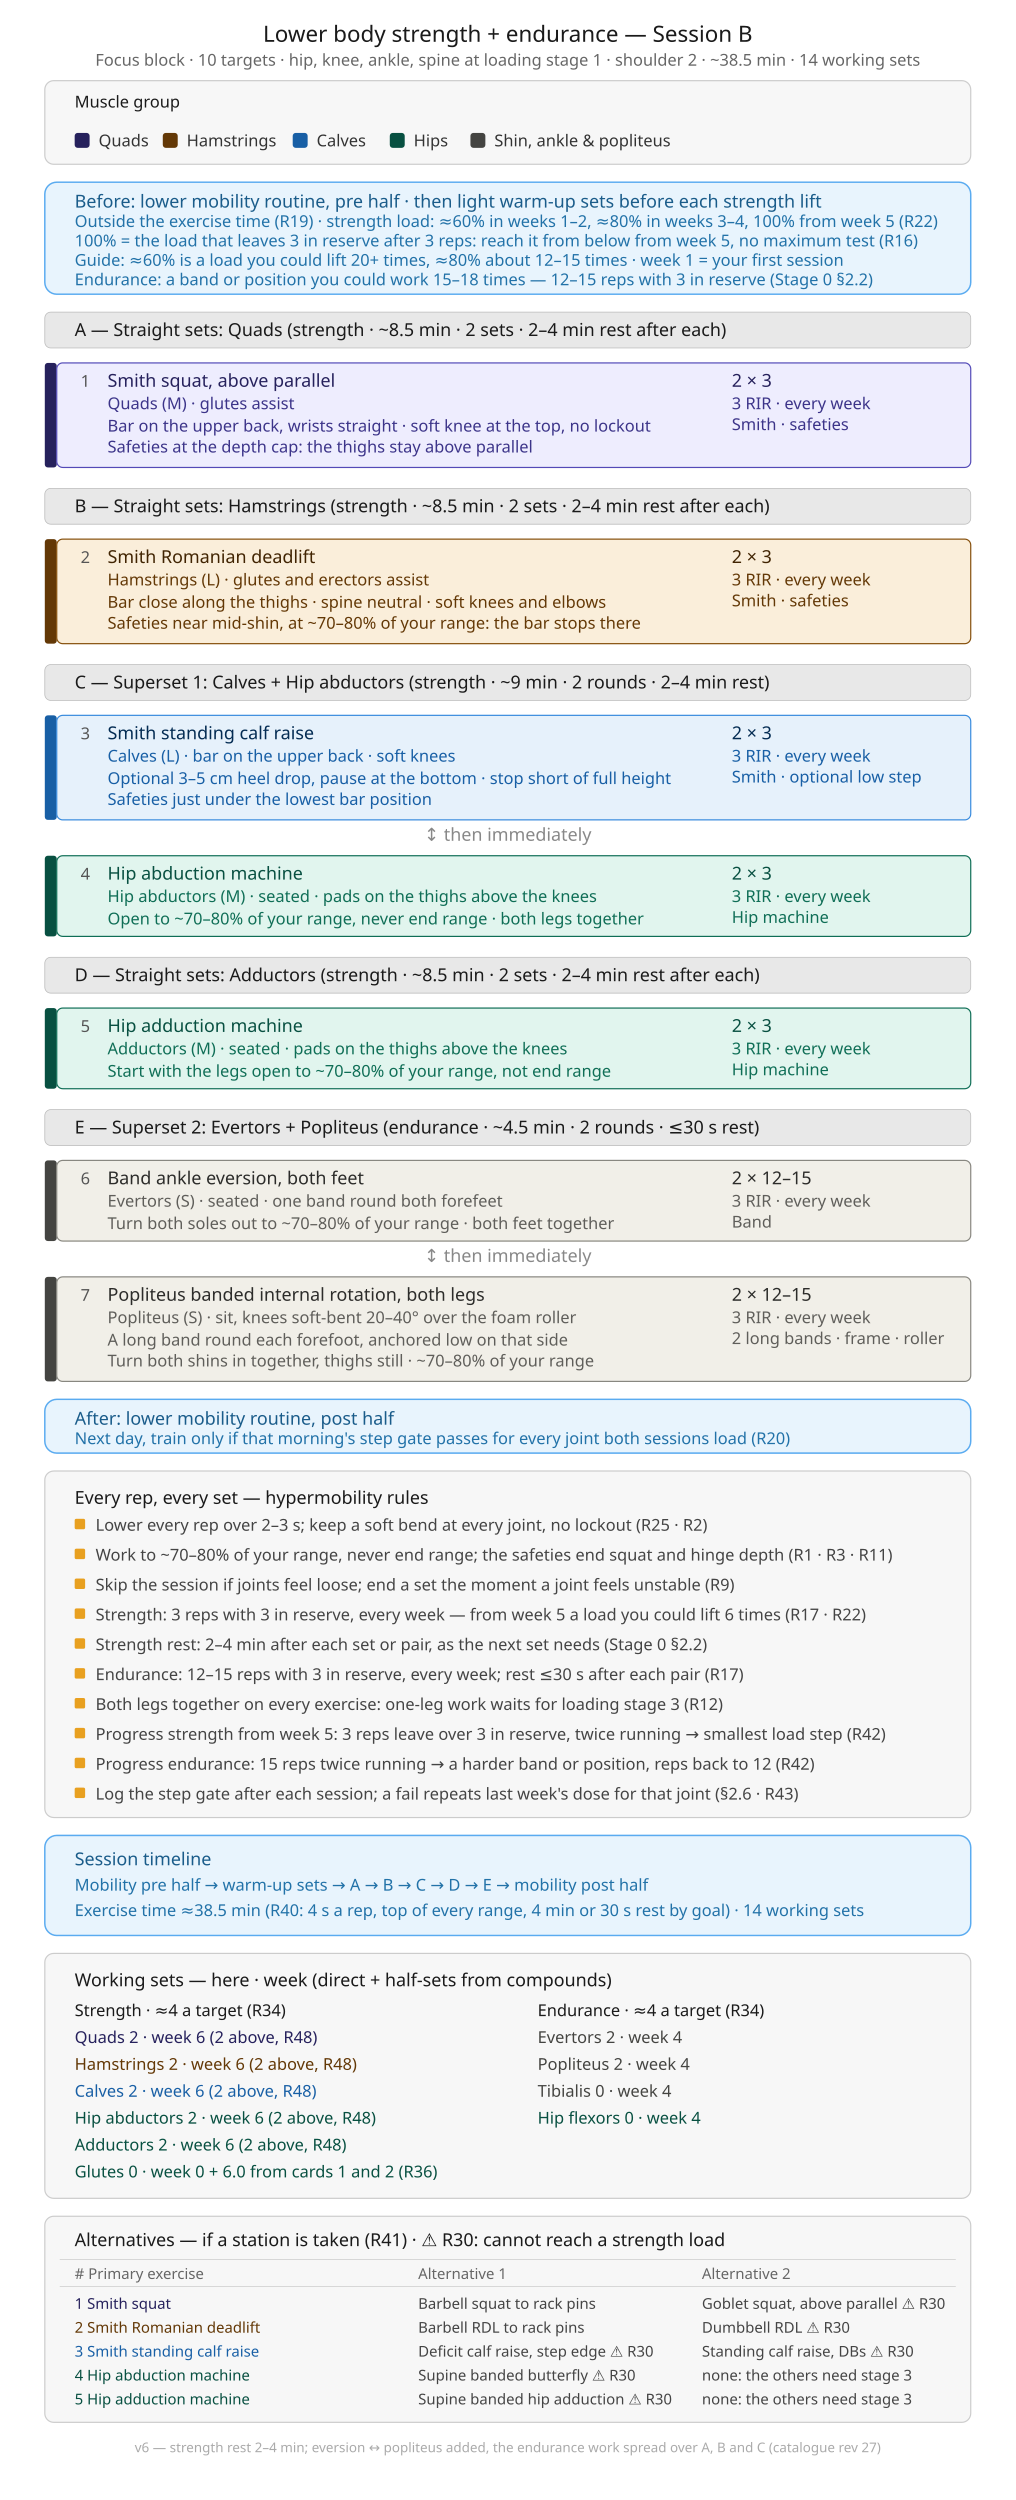
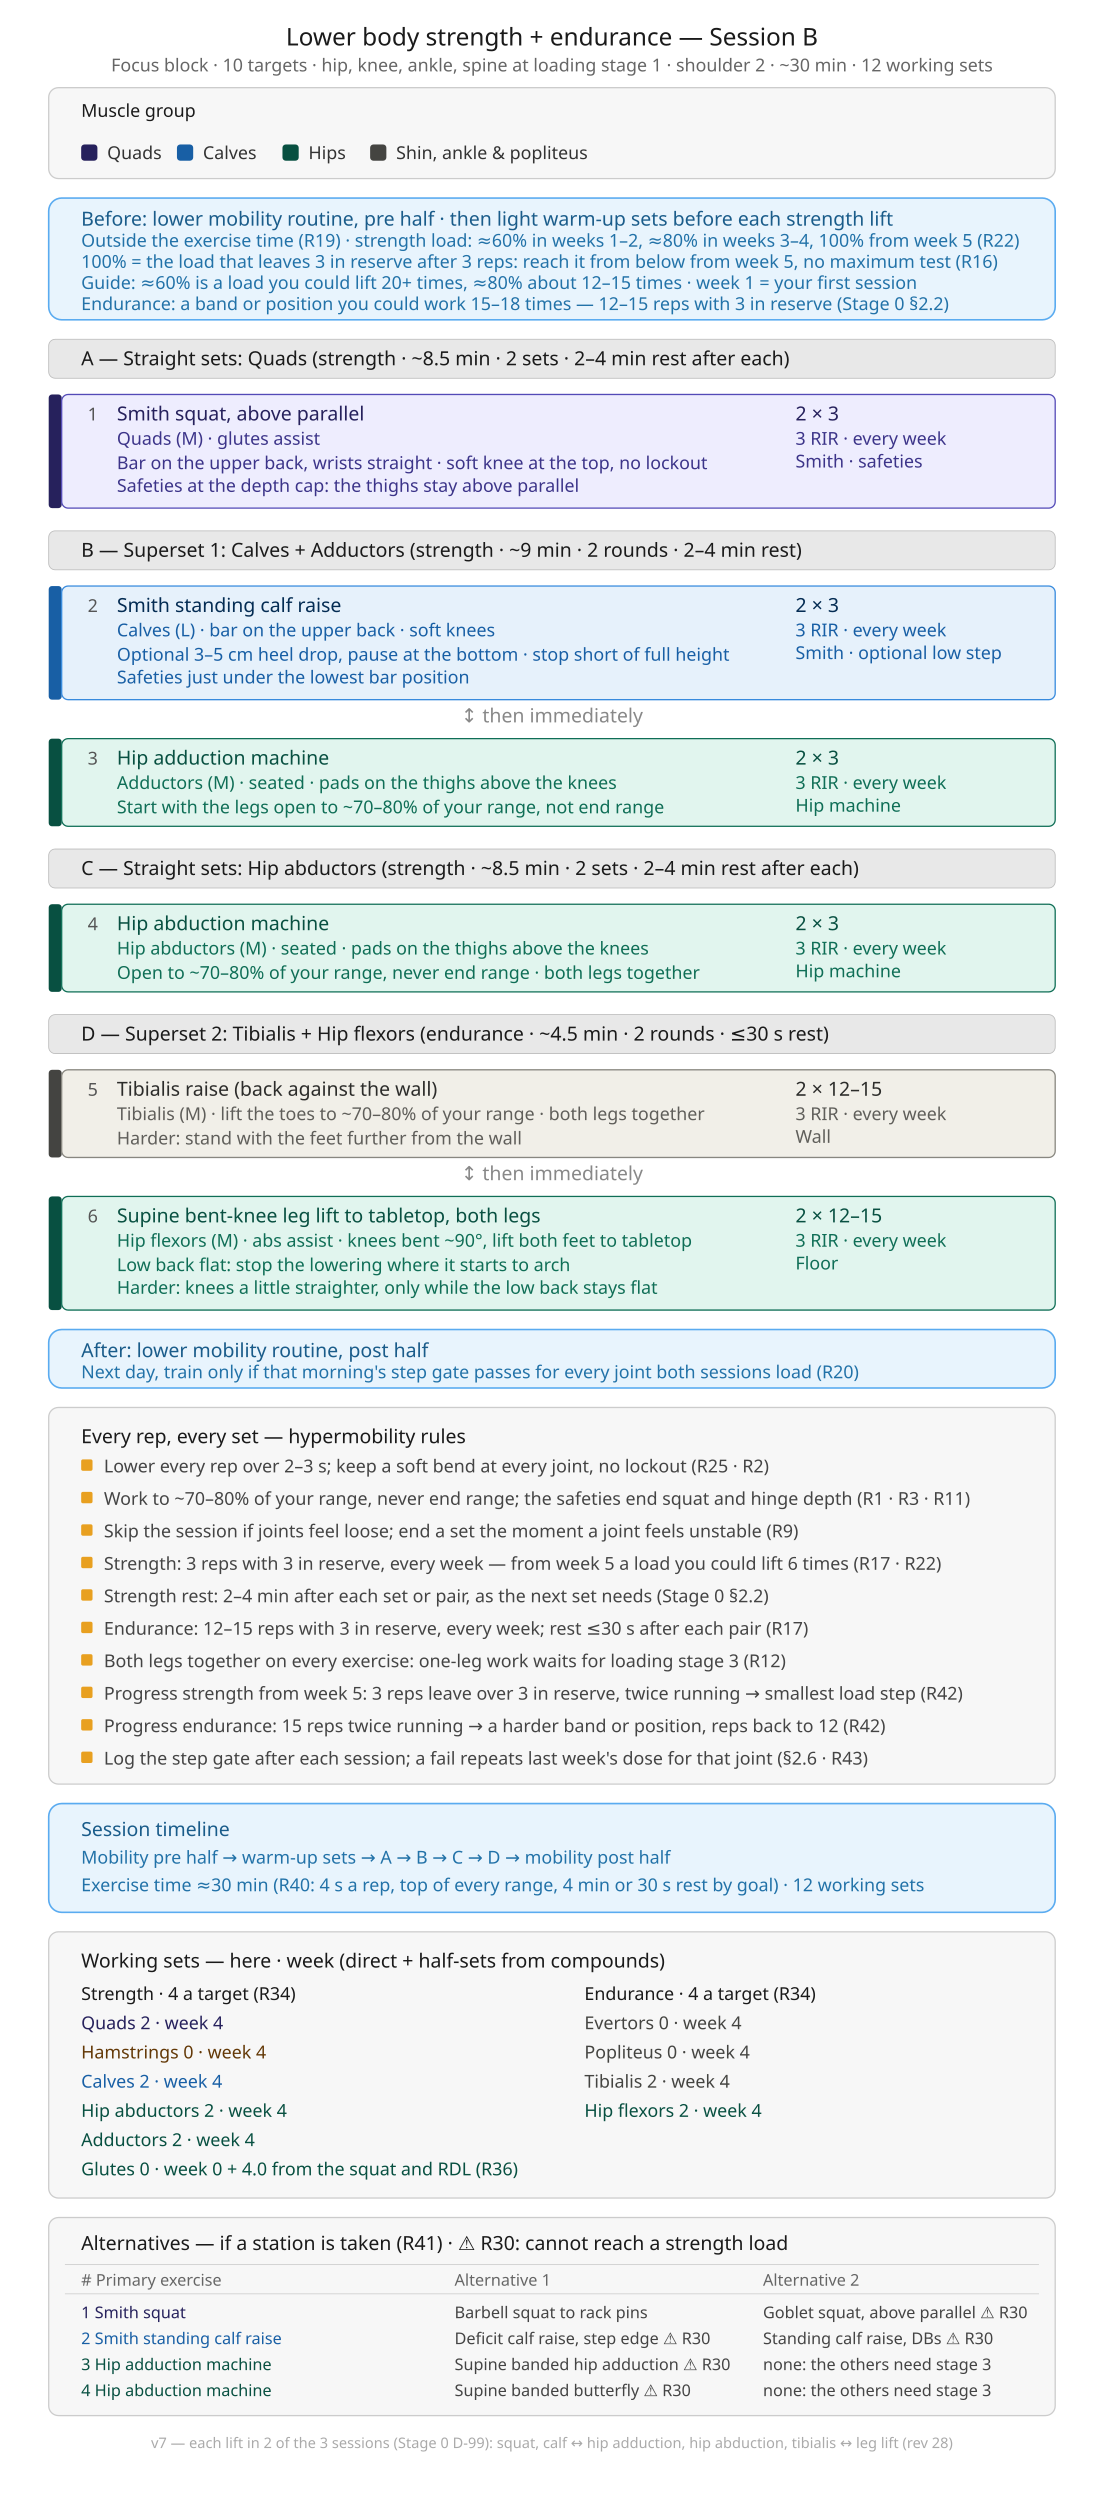
- <svg xmlns="http://www.w3.org/2000/svg" width="100%" viewBox="0 0 680 1674" style="font-family: sans-serif;">
+ <svg xmlns="http://www.w3.org/2000/svg" width="100%" viewBox="0 0 680 1540" style="font-family: sans-serif;">
  <text font-size="15" font-weight="500" fill="#1a1a1a" x="340" y="28" text-anchor="middle">Lower body strength + endurance — Session B</text>
-   <text font-size="11" fill="#666" x="340" y="44" text-anchor="middle">Focus block · 10 targets · hip, knee, ankle, spine at loading stage 1 · shoulder 2 · ~38.5 min · 14 working sets</text>
+   <text font-size="11" fill="#666" x="340" y="44" text-anchor="middle">Focus block · 10 targets · hip, knee, ankle, spine at loading stage 1 · shoulder 2 · ~30 min · 12 working sets</text>
  <rect x="30" y="54" width="620" height="56" rx="6" fill="#f7f7f7" stroke="#ccc" stroke-width="0.8" />
  <text font-size="11" font-weight="500" fill="#1a1a1a" x="50" y="72">Muscle group</text>
  <rect x="50" y="89" width="10" height="10" rx="2" fill="#26215c" />
  <text font-size="11" fill="#333" x="66" y="98">Quads</text>
-   <rect x="109" y="89" width="10" height="10" rx="2" fill="#633806" />
-   <text font-size="11" fill="#333" x="125" y="98">Hamstrings</text>
-   <rect x="196" y="89" width="10" height="10" rx="2" fill="#185fa5" />
-   <text font-size="11" fill="#333" x="212" y="98">Calves</text>
-   <rect x="261" y="89" width="10" height="10" rx="2" fill="#085041" />
-   <text font-size="11" fill="#333" x="277" y="98">Hips</text>
-   <rect x="315" y="89" width="10" height="10" rx="2" fill="#444441" />
-   <text font-size="11" fill="#333" x="331" y="98">Shin, ankle &amp; popliteus</text>
+   <rect x="109" y="89" width="10" height="10" rx="2" fill="#185fa5" />
+   <text font-size="11" fill="#333" x="125" y="98">Calves</text>
+   <rect x="174" y="89" width="10" height="10" rx="2" fill="#085041" />
+   <text font-size="11" fill="#333" x="190" y="98">Hips</text>
+   <rect x="228" y="89" width="10" height="10" rx="2" fill="#444441" />
+   <text font-size="11" fill="#333" x="244" y="98">Shin, ankle &amp; popliteus</text>
  <rect x="30" y="122" width="620" height="75" rx="8" fill="#e8f4fd" stroke="#5aabf0" stroke-width="1" />
  <text font-size="12" font-weight="500" fill="#1a5c8a" x="50" y="139">Before: lower mobility routine, pre half · then light warm-up sets before each strength lift</text>
  <text font-size="11" fill="#2272a8" x="50" y="152">Outside the exercise time (R19) · strength load: ≈60% in weeks 1–2, ≈80% in weeks 3–4, 100% from week 5 (R22)</text>
  <text font-size="11" fill="#2272a8" x="50" y="165">100% = the load that leaves 3 in reserve after 3 reps: reach it from below from week 5, no maximum test (R16)</text>
  <text font-size="11" fill="#2272a8" x="50" y="178">Guide: ≈60% is a load you could lift 20+ times, ≈80% about 12–15 times · week 1 = your first session</text>
  <text font-size="11" fill="#2272a8" x="50" y="191">Endurance: a band or position you could work 15–18 times — 12–15 reps with 3 in reserve (Stage 0 §2.2)</text>
  <rect x="30" y="209" width="620" height="24" rx="4" fill="#e8e8e8" stroke="#bbb" stroke-width="0.5" />
  <text font-size="12" font-weight="500" fill="#1a1a1a" x="50" y="225">A — Straight sets: Quads  (strength · ~8.5 min · 2 sets · 2–4 min rest after each)</text>
  <rect x="30" y="243" width="8" height="70" rx="2" fill="#26215c" />
  <rect x="38" y="243" width="612" height="70" rx="4" fill="#eeedfe" stroke="#534ab7" stroke-width="0.8" />
  <text font-size="11" font-weight="500" fill="#555" x="54" y="259">1</text>
  <text font-size="12" font-weight="500" fill="#26215c" x="72" y="259">Smith squat, above parallel</text>
  <text font-size="11" fill="#3c3489" x="72" y="274">Quads (M) · glutes assist</text>
  <text font-size="11" fill="#3c3489" x="72" y="289">Bar on the upper back, wrists straight · soft knee at the top, no lockout</text>
  <text font-size="11" fill="#3c3489" x="72" y="303">Safeties at the depth cap: the thighs stay above parallel</text>
  <text font-size="12" font-weight="500" fill="#26215c" x="490" y="259">2 × 3</text>
  <text font-size="11" fill="#3c3489" x="490" y="274">3 RIR · every week</text>
  <text font-size="11" fill="#3c3489" x="490" y="288">Smith · safeties</text>
  <rect x="30" y="327" width="620" height="24" rx="4" fill="#e8e8e8" stroke="#bbb" stroke-width="0.5" />
-   <text font-size="12" font-weight="500" fill="#1a1a1a" x="50" y="343">B — Straight sets: Hamstrings  (strength · ~8.5 min · 2 sets · 2–4 min rest after each)</text>
-   <rect x="30" y="361" width="8" height="70" rx="2" fill="#633806" />
-   <rect x="38" y="361" width="612" height="70" rx="4" fill="#faeeda" stroke="#854f0b" stroke-width="0.8" />
+   <text font-size="12" font-weight="500" fill="#1a1a1a" x="50" y="343">B — Superset 1: Calves + Adductors  (strength · ~9 min · 2 rounds · 2–4 min rest)</text>
+   <rect x="30" y="361" width="8" height="70" rx="2" fill="#185fa5" />
+   <rect x="38" y="361" width="612" height="70" rx="4" fill="#e6f1fb" stroke="#378add" stroke-width="0.8" />
  <text font-size="11" font-weight="500" fill="#555" x="54" y="377">2</text>
-   <text font-size="12" font-weight="500" fill="#412402" x="72" y="377">Smith Romanian deadlift</text>
-   <text font-size="11" fill="#633806" x="72" y="392">Hamstrings (L) · glutes and erectors assist</text>
-   <text font-size="11" fill="#633806" x="72" y="407">Bar close along the thighs · spine neutral · soft knees and elbows</text>
-   <text font-size="11" fill="#633806" x="72" y="421">Safeties near mid-shin, at ~70–80% of your range: the bar stops there</text>
-   <text font-size="12" font-weight="500" fill="#412402" x="490" y="377">2 × 3</text>
-   <text font-size="11" fill="#633806" x="490" y="392">3 RIR · every week</text>
-   <text font-size="11" fill="#633806" x="490" y="406">Smith · safeties</text>
-   <rect x="30" y="445" width="620" height="24" rx="4" fill="#e8e8e8" stroke="#bbb" stroke-width="0.5" />
-   <text font-size="12" font-weight="500" fill="#1a1a1a" x="50" y="461">C — Superset 1: Calves + Hip abductors  (strength · ~9 min · 2 rounds · 2–4 min rest)</text>
-   <rect x="30" y="479" width="8" height="70" rx="2" fill="#185fa5" />
-   <rect x="38" y="479" width="612" height="70" rx="4" fill="#e6f1fb" stroke="#378add" stroke-width="0.8" />
-   <text font-size="11" font-weight="500" fill="#555" x="54" y="495">3</text>
-   <text font-size="12" font-weight="500" fill="#042c53" x="72" y="495">Smith standing calf raise</text>
-   <text font-size="11" fill="#185fa5" x="72" y="510">Calves (L) · bar on the upper back · soft knees</text>
-   <text font-size="11" fill="#185fa5" x="72" y="525">Optional 3–5 cm heel drop, pause at the bottom · stop short of full height</text>
-   <text font-size="11" fill="#185fa5" x="72" y="539">Safeties just under the lowest bar position</text>
-   <text font-size="12" font-weight="500" fill="#042c53" x="490" y="495">2 × 3</text>
-   <text font-size="11" fill="#185fa5" x="490" y="510">3 RIR · every week</text>
-   <text font-size="11" fill="#185fa5" x="490" y="524">Smith · optional low step</text>
-   <text font-size="12" fill="#888" x="340" y="563" text-anchor="middle">↕ then immediately</text>
-   <rect x="30" y="573" width="8" height="54" rx="2" fill="#085041" />
-   <rect x="38" y="573" width="612" height="54" rx="4" fill="#e1f5ee" stroke="#0f6e56" stroke-width="0.8" />
-   <text font-size="11" font-weight="500" fill="#555" x="54" y="589">4</text>
-   <text font-size="12" font-weight="500" fill="#085041" x="72" y="589">Hip abduction machine</text>
-   <text font-size="11" fill="#0f6e56" x="72" y="604">Hip abductors (M) · seated · pads on the thighs above the knees</text>
-   <text font-size="11" fill="#0f6e56" x="72" y="619">Open to ~70–80% of your range, never end range · both legs together</text>
-   <text font-size="12" font-weight="500" fill="#085041" x="490" y="589">2 × 3</text>
-   <text font-size="11" fill="#0f6e56" x="490" y="604">3 RIR · every week</text>
-   <text font-size="11" fill="#0f6e56" x="490" y="618">Hip machine</text>
-   <rect x="30" y="641" width="620" height="24" rx="4" fill="#e8e8e8" stroke="#bbb" stroke-width="0.5" />
-   <text font-size="12" font-weight="500" fill="#1a1a1a" x="50" y="657">D — Straight sets: Adductors  (strength · ~8.5 min · 2 sets · 2–4 min rest after each)</text>
-   <rect x="30" y="675" width="8" height="54" rx="2" fill="#085041" />
-   <rect x="38" y="675" width="612" height="54" rx="4" fill="#e1f5ee" stroke="#0f6e56" stroke-width="0.8" />
-   <text font-size="11" font-weight="500" fill="#555" x="54" y="691">5</text>
-   <text font-size="12" font-weight="500" fill="#085041" x="72" y="691">Hip adduction machine</text>
-   <text font-size="11" fill="#0f6e56" x="72" y="706">Adductors (M) · seated · pads on the thighs above the knees</text>
-   <text font-size="11" fill="#0f6e56" x="72" y="721">Start with the legs open to ~70–80% of your range, not end range</text>
-   <text font-size="12" font-weight="500" fill="#085041" x="490" y="691">2 × 3</text>
-   <text font-size="11" fill="#0f6e56" x="490" y="706">3 RIR · every week</text>
-   <text font-size="11" fill="#0f6e56" x="490" y="720">Hip machine</text>
-   <rect x="30" y="743" width="620" height="24" rx="4" fill="#e8e8e8" stroke="#bbb" stroke-width="0.5" />
-   <text font-size="12" font-weight="500" fill="#1a1a1a" x="50" y="759">E — Superset 2: Evertors + Popliteus  (endurance · ~4.5 min · 2 rounds · ≤30 s rest)</text>
-   <rect x="30" y="777" width="8" height="54" rx="2" fill="#444441" />
-   <rect x="38" y="777" width="612" height="54" rx="4" fill="#f1efe8" stroke="#888780" stroke-width="0.8" />
-   <text font-size="11" font-weight="500" fill="#555" x="54" y="793">6</text>
-   <text font-size="12" font-weight="500" fill="#2c2c2a" x="72" y="793">Band ankle eversion, both feet</text>
-   <text font-size="11" fill="#5f5e5a" x="72" y="808">Evertors (S) · seated · one band round both forefeet</text>
-   <text font-size="11" fill="#5f5e5a" x="72" y="823">Turn both soles out to ~70–80% of your range · both feet together</text>
-   <text font-size="12" font-weight="500" fill="#2c2c2a" x="490" y="793">2 × 12–15</text>
-   <text font-size="11" fill="#5f5e5a" x="490" y="808">3 RIR · every week</text>
-   <text font-size="11" fill="#5f5e5a" x="490" y="822">Band</text>
-   <text font-size="12" fill="#888" x="340" y="845" text-anchor="middle">↕ then immediately</text>
-   <rect x="30" y="855" width="8" height="70" rx="2" fill="#444441" />
-   <rect x="38" y="855" width="612" height="70" rx="4" fill="#f1efe8" stroke="#888780" stroke-width="0.8" />
-   <text font-size="11" font-weight="500" fill="#555" x="54" y="871">7</text>
-   <text font-size="12" font-weight="500" fill="#2c2c2a" x="72" y="871">Popliteus banded internal rotation, both legs</text>
-   <text font-size="11" fill="#5f5e5a" x="72" y="886">Popliteus (S) · sit, knees soft-bent 20–40° over the foam roller</text>
-   <text font-size="11" fill="#5f5e5a" x="72" y="901">A long band round each forefoot, anchored low on that side</text>
-   <text font-size="11" fill="#5f5e5a" x="72" y="915">Turn both shins in together, thighs still · ~70–80% of your range</text>
-   <text font-size="12" font-weight="500" fill="#2c2c2a" x="490" y="871">2 × 12–15</text>
-   <text font-size="11" fill="#5f5e5a" x="490" y="886">3 RIR · every week</text>
-   <text font-size="11" fill="#5f5e5a" x="490" y="900">2 long bands · frame · roller</text>
-   <rect x="30" y="937" width="620" height="36" rx="8" fill="#e8f4fd" stroke="#5aabf0" stroke-width="1" />
-   <text font-size="12" font-weight="500" fill="#1a5c8a" x="50" y="954">After: lower mobility routine, post half</text>
-   <text font-size="11" fill="#2272a8" x="50" y="967">Next day, train only if that morning's step gate passes for every joint both sessions load (R20)</text>
-   <rect x="30" y="985" width="620" height="232" rx="6" fill="#f7f7f7" stroke="#ccc" stroke-width="0.8" />
-   <text font-size="12" font-weight="500" fill="#1a1a1a" x="50" y="1007">Every rep, every set — hypermobility rules</text>
-   <rect x="50" y="1017" width="7" height="7" rx="1" fill="#e8a020" />
-   <text font-size="11" fill="#444" x="64" y="1025">Lower every rep over 2–3 s; keep a soft bend at every joint, no lockout (R25 · R2)</text>
-   <rect x="50" y="1037" width="7" height="7" rx="1" fill="#e8a020" />
-   <text font-size="11" fill="#444" x="64" y="1045">Work to ~70–80% of your range, never end range; the safeties end squat and hinge depth (R1 · R3 · R11)</text>
-   <rect x="50" y="1057" width="7" height="7" rx="1" fill="#e8a020" />
-   <text font-size="11" fill="#444" x="64" y="1065">Skip the session if joints feel loose; end a set the moment a joint feels unstable (R9)</text>
-   <rect x="50" y="1077" width="7" height="7" rx="1" fill="#e8a020" />
-   <text font-size="11" fill="#444" x="64" y="1085">Strength: 3 reps with 3 in reserve, every week — from week 5 a load you could lift 6 times (R17 · R22)</text>
-   <rect x="50" y="1097" width="7" height="7" rx="1" fill="#e8a020" />
-   <text font-size="11" fill="#444" x="64" y="1105">Strength rest: 2–4 min after each set or pair, as the next set needs (Stage 0 §2.2)</text>
-   <rect x="50" y="1117" width="7" height="7" rx="1" fill="#e8a020" />
-   <text font-size="11" fill="#444" x="64" y="1125">Endurance: 12–15 reps with 3 in reserve, every week; rest ≤30 s after each pair (R17)</text>
-   <rect x="50" y="1137" width="7" height="7" rx="1" fill="#e8a020" />
-   <text font-size="11" fill="#444" x="64" y="1145">Both legs together on every exercise: one-leg work waits for loading stage 3 (R12)</text>
-   <rect x="50" y="1157" width="7" height="7" rx="1" fill="#e8a020" />
-   <text font-size="11" fill="#444" x="64" y="1165">Progress strength from week 5: 3 reps leave over 3 in reserve, twice running → smallest load step (R42)</text>
-   <rect x="50" y="1177" width="7" height="7" rx="1" fill="#e8a020" />
-   <text font-size="11" fill="#444" x="64" y="1185">Progress endurance: 15 reps twice running → a harder band or position, reps back to 12 (R42)</text>
-   <rect x="50" y="1197" width="7" height="7" rx="1" fill="#e8a020" />
-   <text font-size="11" fill="#444" x="64" y="1205">Log the step gate after each session; a fail repeats last week's dose for that joint (§2.6 · R43)</text>
-   <rect x="30" y="1229" width="620" height="67" rx="8" fill="#e8f4fd" stroke="#5aabf0" stroke-width="1" />
-   <text font-size="12" font-weight="500" fill="#1a5c8a" x="50" y="1249">Session timeline</text>
-   <text font-size="11" fill="#2272a8" x="50" y="1266">Mobility pre half → warm-up sets → A → B → C → D → E → mobility post half</text>
-   <text font-size="11" fill="#2272a8" x="50" y="1283">Exercise time ≈38.5 min (R40: 4 s a rep, top of every range, 4 min or 30 s rest by goal) · 14 working sets</text>
-   <rect x="30" y="1308" width="620" height="164" rx="6" fill="#f7f7f7" stroke="#ccc" stroke-width="0.8" />
-   <text font-size="12" font-weight="500" fill="#1a1a1a" x="50" y="1330">Working sets — here · week (direct + half-sets from compounds)</text>
-   <text font-size="11" fill="#1a1a1a" x="50" y="1350">Strength · ≈4 a target (R34)</text>
-   <text font-size="11" fill="#26215c" x="50" y="1368">Quads 2 · week 6 (2 above, R48)</text>
-   <text font-size="11" fill="#633806" x="50" y="1386">Hamstrings 2 · week 6 (2 above, R48)</text>
-   <text font-size="11" fill="#185fa5" x="50" y="1404">Calves 2 · week 6 (2 above, R48)</text>
-   <text font-size="11" fill="#085041" x="50" y="1422">Hip abductors 2 · week 6 (2 above, R48)</text>
-   <text font-size="11" fill="#085041" x="50" y="1440">Adductors 2 · week 6 (2 above, R48)</text>
-   <text font-size="11" fill="#085041" x="50" y="1458">Glutes 0 · week 0 + 6.0 from cards 1 and 2 (R36)</text>
-   <text font-size="11" fill="#1a1a1a" x="360" y="1350">Endurance · ≈4 a target (R34)</text>
-   <text font-size="11" fill="#444441" x="360" y="1368">Evertors 2 · week 4</text>
-   <text font-size="11" fill="#444441" x="360" y="1386">Popliteus 2 · week 4</text>
-   <text font-size="11" fill="#444441" x="360" y="1404">Tibialis 0 · week 4</text>
-   <text font-size="11" fill="#085041" x="360" y="1422">Hip flexors 0 · week 4</text>
-   <rect x="30" y="1484" width="620" height="138" rx="6" fill="#f7f7f7" stroke="#ccc" stroke-width="0.8" />
-   <text font-size="12" font-weight="500" fill="#1a1a1a" x="50" y="1504">Alternatives — if a station is taken (R41) · ⚠ R30: cannot reach a strength load</text>
-   <line x1="40" y1="1513" x2="640" y2="1513" stroke="#ccc" stroke-width="0.5" />
-   <text font-size="10" font-weight="500" fill="#666" x="50" y="1526">#  Primary exercise</text>
-   <text font-size="10" font-weight="500" fill="#666" x="280" y="1526">Alternative 1</text>
-   <text font-size="10" font-weight="500" fill="#666" x="470" y="1526">Alternative 2</text>
-   <line x1="40" y1="1531" x2="640" y2="1531" stroke="#ccc" stroke-width="0.5" />
-   <text font-size="10" fill="#26215c" x="50" y="1546">1  Smith squat</text>
-   <text font-size="10" fill="#444" x="280" y="1546">Barbell squat to rack pins</text>
-   <text font-size="10" fill="#444" x="470" y="1546">Goblet squat, above parallel ⚠ R30</text>
-   <text font-size="10" fill="#633806" x="50" y="1562">2  Smith Romanian deadlift</text>
-   <text font-size="10" fill="#444" x="280" y="1562">Barbell RDL to rack pins</text>
-   <text font-size="10" fill="#444" x="470" y="1562">Dumbbell RDL ⚠ R30</text>
-   <text font-size="10" fill="#185fa5" x="50" y="1578">3  Smith standing calf raise</text>
-   <text font-size="10" fill="#444" x="280" y="1578">Deficit calf raise, step edge ⚠ R30</text>
-   <text font-size="10" fill="#444" x="470" y="1578">Standing calf raise, DBs ⚠ R30</text>
-   <text font-size="10" fill="#085041" x="50" y="1594">4  Hip abduction machine</text>
-   <text font-size="10" fill="#444" x="280" y="1594">Supine banded butterfly ⚠ R30</text>
-   <text font-size="10" fill="#444" x="470" y="1594">none: the others need stage 3</text>
-   <text font-size="10" fill="#085041" x="50" y="1610">5  Hip adduction machine</text>
-   <text font-size="10" fill="#444" x="280" y="1610">Supine banded hip adduction ⚠ R30</text>
-   <text font-size="10" fill="#444" x="470" y="1610">none: the others need stage 3</text>
-   <text font-size="9" fill="#aaa" x="340" y="1642" text-anchor="middle">v6 — strength rest 2–4 min; eversion ↔ popliteus added, the endurance work spread over A, B and C (catalogue rev 27)</text>
+   <text font-size="12" font-weight="500" fill="#042c53" x="72" y="377">Smith standing calf raise</text>
+   <text font-size="11" fill="#185fa5" x="72" y="392">Calves (L) · bar on the upper back · soft knees</text>
+   <text font-size="11" fill="#185fa5" x="72" y="407">Optional 3–5 cm heel drop, pause at the bottom · stop short of full height</text>
+   <text font-size="11" fill="#185fa5" x="72" y="421">Safeties just under the lowest bar position</text>
+   <text font-size="12" font-weight="500" fill="#042c53" x="490" y="377">2 × 3</text>
+   <text font-size="11" fill="#185fa5" x="490" y="392">3 RIR · every week</text>
+   <text font-size="11" fill="#185fa5" x="490" y="406">Smith · optional low step</text>
+   <text font-size="12" fill="#888" x="340" y="445" text-anchor="middle">↕ then immediately</text>
+   <rect x="30" y="455" width="8" height="54" rx="2" fill="#085041" />
+   <rect x="38" y="455" width="612" height="54" rx="4" fill="#e1f5ee" stroke="#0f6e56" stroke-width="0.8" />
+   <text font-size="11" font-weight="500" fill="#555" x="54" y="471">3</text>
+   <text font-size="12" font-weight="500" fill="#085041" x="72" y="471">Hip adduction machine</text>
+   <text font-size="11" fill="#0f6e56" x="72" y="486">Adductors (M) · seated · pads on the thighs above the knees</text>
+   <text font-size="11" fill="#0f6e56" x="72" y="501">Start with the legs open to ~70–80% of your range, not end range</text>
+   <text font-size="12" font-weight="500" fill="#085041" x="490" y="471">2 × 3</text>
+   <text font-size="11" fill="#0f6e56" x="490" y="486">3 RIR · every week</text>
+   <text font-size="11" fill="#0f6e56" x="490" y="500">Hip machine</text>
+   <rect x="30" y="523" width="620" height="24" rx="4" fill="#e8e8e8" stroke="#bbb" stroke-width="0.5" />
+   <text font-size="12" font-weight="500" fill="#1a1a1a" x="50" y="539">C — Straight sets: Hip abductors  (strength · ~8.5 min · 2 sets · 2–4 min rest after each)</text>
+   <rect x="30" y="557" width="8" height="54" rx="2" fill="#085041" />
+   <rect x="38" y="557" width="612" height="54" rx="4" fill="#e1f5ee" stroke="#0f6e56" stroke-width="0.8" />
+   <text font-size="11" font-weight="500" fill="#555" x="54" y="573">4</text>
+   <text font-size="12" font-weight="500" fill="#085041" x="72" y="573">Hip abduction machine</text>
+   <text font-size="11" fill="#0f6e56" x="72" y="588">Hip abductors (M) · seated · pads on the thighs above the knees</text>
+   <text font-size="11" fill="#0f6e56" x="72" y="603">Open to ~70–80% of your range, never end range · both legs together</text>
+   <text font-size="12" font-weight="500" fill="#085041" x="490" y="573">2 × 3</text>
+   <text font-size="11" fill="#0f6e56" x="490" y="588">3 RIR · every week</text>
+   <text font-size="11" fill="#0f6e56" x="490" y="602">Hip machine</text>
+   <rect x="30" y="625" width="620" height="24" rx="4" fill="#e8e8e8" stroke="#bbb" stroke-width="0.5" />
+   <text font-size="12" font-weight="500" fill="#1a1a1a" x="50" y="641">D — Superset 2: Tibialis + Hip flexors  (endurance · ~4.5 min · 2 rounds · ≤30 s rest)</text>
+   <rect x="30" y="659" width="8" height="54" rx="2" fill="#444441" />
+   <rect x="38" y="659" width="612" height="54" rx="4" fill="#f1efe8" stroke="#888780" stroke-width="0.8" />
+   <text font-size="11" font-weight="500" fill="#555" x="54" y="675">5</text>
+   <text font-size="12" font-weight="500" fill="#2c2c2a" x="72" y="675">Tibialis raise (back against the wall)</text>
+   <text font-size="11" fill="#5f5e5a" x="72" y="690">Tibialis (M) · lift the toes to ~70–80% of your range · both legs together</text>
+   <text font-size="11" fill="#5f5e5a" x="72" y="705">Harder: stand with the feet further from the wall</text>
+   <text font-size="12" font-weight="500" fill="#2c2c2a" x="490" y="675">2 × 12–15</text>
+   <text font-size="11" fill="#5f5e5a" x="490" y="690">3 RIR · every week</text>
+   <text font-size="11" fill="#5f5e5a" x="490" y="704">Wall</text>
+   <text font-size="12" fill="#888" x="340" y="727" text-anchor="middle">↕ then immediately</text>
+   <rect x="30" y="737" width="8" height="70" rx="2" fill="#085041" />
+   <rect x="38" y="737" width="612" height="70" rx="4" fill="#e1f5ee" stroke="#0f6e56" stroke-width="0.8" />
+   <text font-size="11" font-weight="500" fill="#555" x="54" y="753">6</text>
+   <text font-size="12" font-weight="500" fill="#085041" x="72" y="753">Supine bent-knee leg lift to tabletop, both legs</text>
+   <text font-size="11" fill="#0f6e56" x="72" y="768">Hip flexors (M) · abs assist · knees bent ~90°, lift both feet to tabletop</text>
+   <text font-size="11" fill="#0f6e56" x="72" y="783">Low back flat: stop the lowering where it starts to arch</text>
+   <text font-size="11" fill="#0f6e56" x="72" y="797">Harder: knees a little straighter, only while the low back stays flat</text>
+   <text font-size="12" font-weight="500" fill="#085041" x="490" y="753">2 × 12–15</text>
+   <text font-size="11" fill="#0f6e56" x="490" y="768">3 RIR · every week</text>
+   <text font-size="11" fill="#0f6e56" x="490" y="782">Floor</text>
+   <rect x="30" y="819" width="620" height="36" rx="8" fill="#e8f4fd" stroke="#5aabf0" stroke-width="1" />
+   <text font-size="12" font-weight="500" fill="#1a5c8a" x="50" y="836">After: lower mobility routine, post half</text>
+   <text font-size="11" fill="#2272a8" x="50" y="849">Next day, train only if that morning's step gate passes for every joint both sessions load (R20)</text>
+   <rect x="30" y="867" width="620" height="232" rx="6" fill="#f7f7f7" stroke="#ccc" stroke-width="0.8" />
+   <text font-size="12" font-weight="500" fill="#1a1a1a" x="50" y="889">Every rep, every set — hypermobility rules</text>
+   <rect x="50" y="899" width="7" height="7" rx="1" fill="#e8a020" />
+   <text font-size="11" fill="#444" x="64" y="907">Lower every rep over 2–3 s; keep a soft bend at every joint, no lockout (R25 · R2)</text>
+   <rect x="50" y="919" width="7" height="7" rx="1" fill="#e8a020" />
+   <text font-size="11" fill="#444" x="64" y="927">Work to ~70–80% of your range, never end range; the safeties end squat and hinge depth (R1 · R3 · R11)</text>
+   <rect x="50" y="939" width="7" height="7" rx="1" fill="#e8a020" />
+   <text font-size="11" fill="#444" x="64" y="947">Skip the session if joints feel loose; end a set the moment a joint feels unstable (R9)</text>
+   <rect x="50" y="959" width="7" height="7" rx="1" fill="#e8a020" />
+   <text font-size="11" fill="#444" x="64" y="967">Strength: 3 reps with 3 in reserve, every week — from week 5 a load you could lift 6 times (R17 · R22)</text>
+   <rect x="50" y="979" width="7" height="7" rx="1" fill="#e8a020" />
+   <text font-size="11" fill="#444" x="64" y="987">Strength rest: 2–4 min after each set or pair, as the next set needs (Stage 0 §2.2)</text>
+   <rect x="50" y="999" width="7" height="7" rx="1" fill="#e8a020" />
+   <text font-size="11" fill="#444" x="64" y="1007">Endurance: 12–15 reps with 3 in reserve, every week; rest ≤30 s after each pair (R17)</text>
+   <rect x="50" y="1019" width="7" height="7" rx="1" fill="#e8a020" />
+   <text font-size="11" fill="#444" x="64" y="1027">Both legs together on every exercise: one-leg work waits for loading stage 3 (R12)</text>
+   <rect x="50" y="1039" width="7" height="7" rx="1" fill="#e8a020" />
+   <text font-size="11" fill="#444" x="64" y="1047">Progress strength from week 5: 3 reps leave over 3 in reserve, twice running → smallest load step (R42)</text>
+   <rect x="50" y="1059" width="7" height="7" rx="1" fill="#e8a020" />
+   <text font-size="11" fill="#444" x="64" y="1067">Progress endurance: 15 reps twice running → a harder band or position, reps back to 12 (R42)</text>
+   <rect x="50" y="1079" width="7" height="7" rx="1" fill="#e8a020" />
+   <text font-size="11" fill="#444" x="64" y="1087">Log the step gate after each session; a fail repeats last week's dose for that joint (§2.6 · R43)</text>
+   <rect x="30" y="1111" width="620" height="67" rx="8" fill="#e8f4fd" stroke="#5aabf0" stroke-width="1" />
+   <text font-size="12" font-weight="500" fill="#1a5c8a" x="50" y="1131">Session timeline</text>
+   <text font-size="11" fill="#2272a8" x="50" y="1148">Mobility pre half → warm-up sets → A → B → C → D → mobility post half</text>
+   <text font-size="11" fill="#2272a8" x="50" y="1165">Exercise time ≈30 min (R40: 4 s a rep, top of every range, 4 min or 30 s rest by goal) · 12 working sets</text>
+   <rect x="30" y="1190" width="620" height="164" rx="6" fill="#f7f7f7" stroke="#ccc" stroke-width="0.8" />
+   <text font-size="12" font-weight="500" fill="#1a1a1a" x="50" y="1212">Working sets — here · week (direct + half-sets from compounds)</text>
+   <text font-size="11" fill="#1a1a1a" x="50" y="1232">Strength · 4 a target (R34)</text>
+   <text font-size="11" fill="#26215c" x="50" y="1250">Quads 2 · week 4</text>
+   <text font-size="11" fill="#633806" x="50" y="1268">Hamstrings 0 · week 4</text>
+   <text font-size="11" fill="#185fa5" x="50" y="1286">Calves 2 · week 4</text>
+   <text font-size="11" fill="#085041" x="50" y="1304">Hip abductors 2 · week 4</text>
+   <text font-size="11" fill="#085041" x="50" y="1322">Adductors 2 · week 4</text>
+   <text font-size="11" fill="#085041" x="50" y="1340">Glutes 0 · week 0 + 4.0 from the squat and RDL (R36)</text>
+   <text font-size="11" fill="#1a1a1a" x="360" y="1232">Endurance · 4 a target (R34)</text>
+   <text font-size="11" fill="#444441" x="360" y="1250">Evertors 0 · week 4</text>
+   <text font-size="11" fill="#444441" x="360" y="1268">Popliteus 0 · week 4</text>
+   <text font-size="11" fill="#444441" x="360" y="1286">Tibialis 2 · week 4</text>
+   <text font-size="11" fill="#085041" x="360" y="1304">Hip flexors 2 · week 4</text>
+   <rect x="30" y="1366" width="620" height="122" rx="6" fill="#f7f7f7" stroke="#ccc" stroke-width="0.8" />
+   <text font-size="12" font-weight="500" fill="#1a1a1a" x="50" y="1386">Alternatives — if a station is taken (R41) · ⚠ R30: cannot reach a strength load</text>
+   <line x1="40" y1="1395" x2="640" y2="1395" stroke="#ccc" stroke-width="0.5" />
+   <text font-size="10" font-weight="500" fill="#666" x="50" y="1408">#  Primary exercise</text>
+   <text font-size="10" font-weight="500" fill="#666" x="280" y="1408">Alternative 1</text>
+   <text font-size="10" font-weight="500" fill="#666" x="470" y="1408">Alternative 2</text>
+   <line x1="40" y1="1413" x2="640" y2="1413" stroke="#ccc" stroke-width="0.5" />
+   <text font-size="10" fill="#26215c" x="50" y="1428">1  Smith squat</text>
+   <text font-size="10" fill="#444" x="280" y="1428">Barbell squat to rack pins</text>
+   <text font-size="10" fill="#444" x="470" y="1428">Goblet squat, above parallel ⚠ R30</text>
+   <text font-size="10" fill="#185fa5" x="50" y="1444">2  Smith standing calf raise</text>
+   <text font-size="10" fill="#444" x="280" y="1444">Deficit calf raise, step edge ⚠ R30</text>
+   <text font-size="10" fill="#444" x="470" y="1444">Standing calf raise, DBs ⚠ R30</text>
+   <text font-size="10" fill="#085041" x="50" y="1460">3  Hip adduction machine</text>
+   <text font-size="10" fill="#444" x="280" y="1460">Supine banded hip adduction ⚠ R30</text>
+   <text font-size="10" fill="#444" x="470" y="1460">none: the others need stage 3</text>
+   <text font-size="10" fill="#085041" x="50" y="1476">4  Hip abduction machine</text>
+   <text font-size="10" fill="#444" x="280" y="1476">Supine banded butterfly ⚠ R30</text>
+   <text font-size="10" fill="#444" x="470" y="1476">none: the others need stage 3</text>
+   <text font-size="9" fill="#aaa" x="340" y="1508" text-anchor="middle">v7 — each lift in 2 of the 3 sessions (Stage 0 D-99): squat, calf ↔ hip adduction, hip abduction, tibialis ↔ leg lift (rev 28)</text>
</svg>
